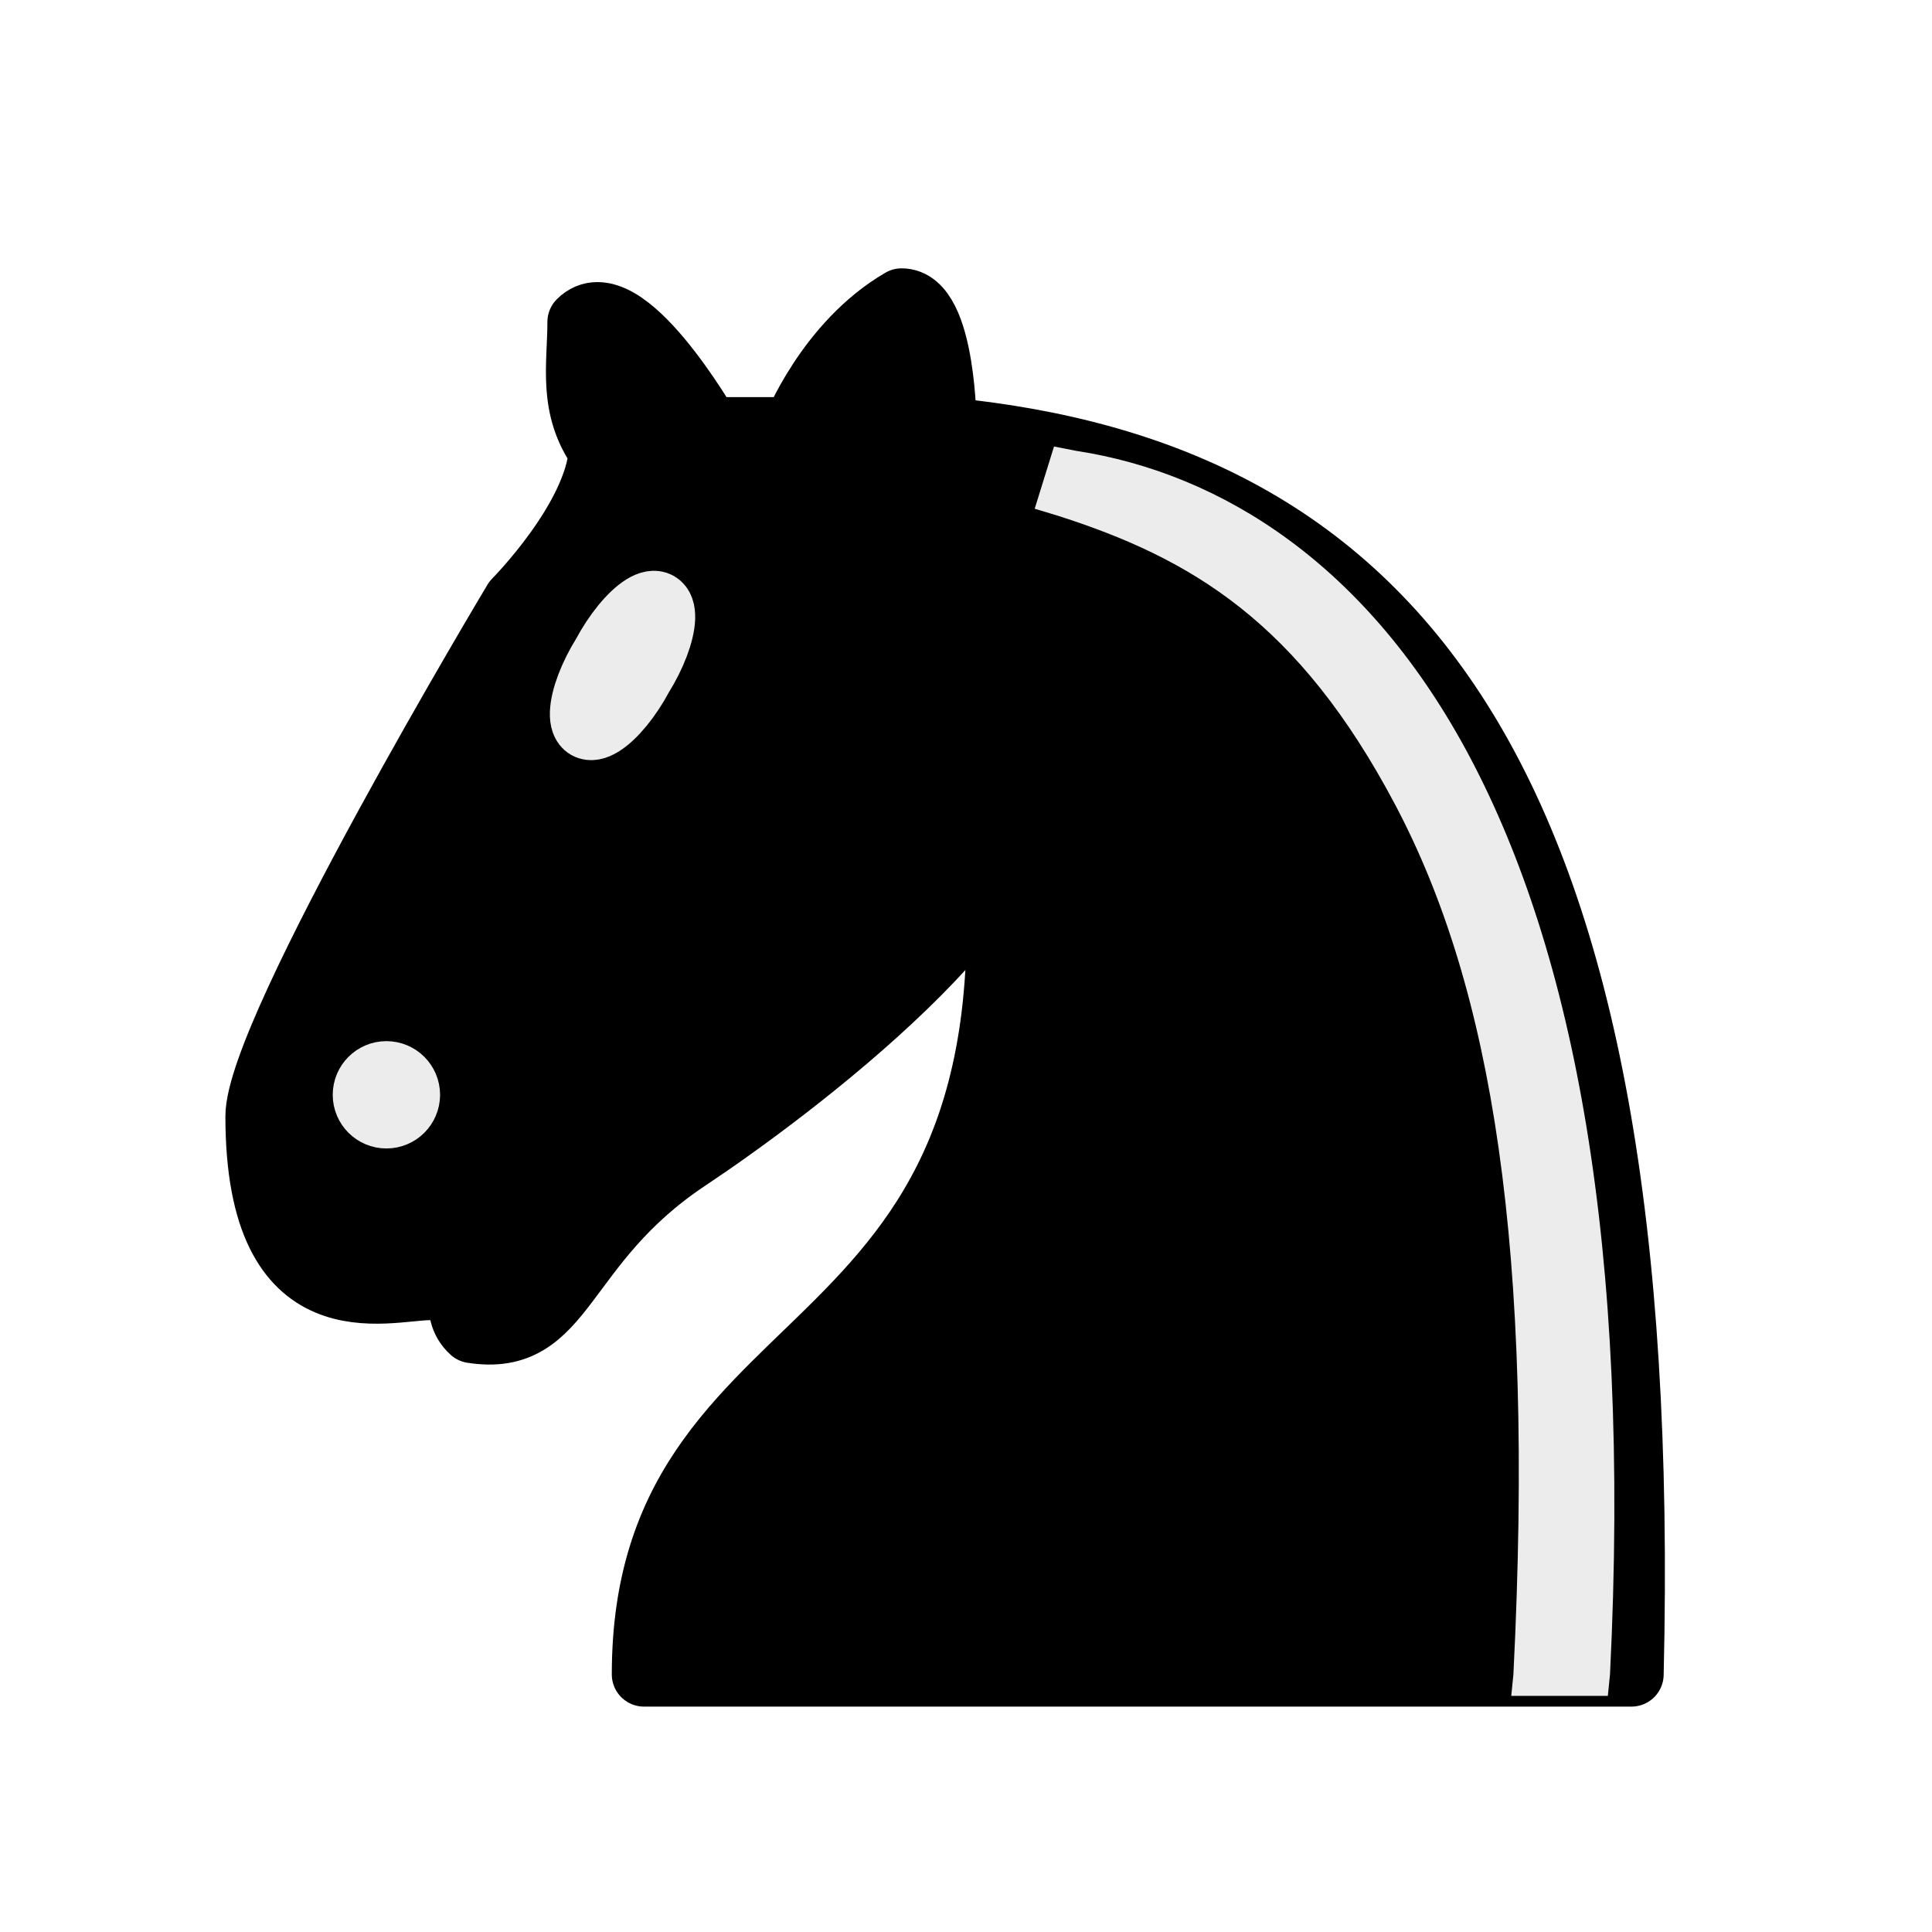
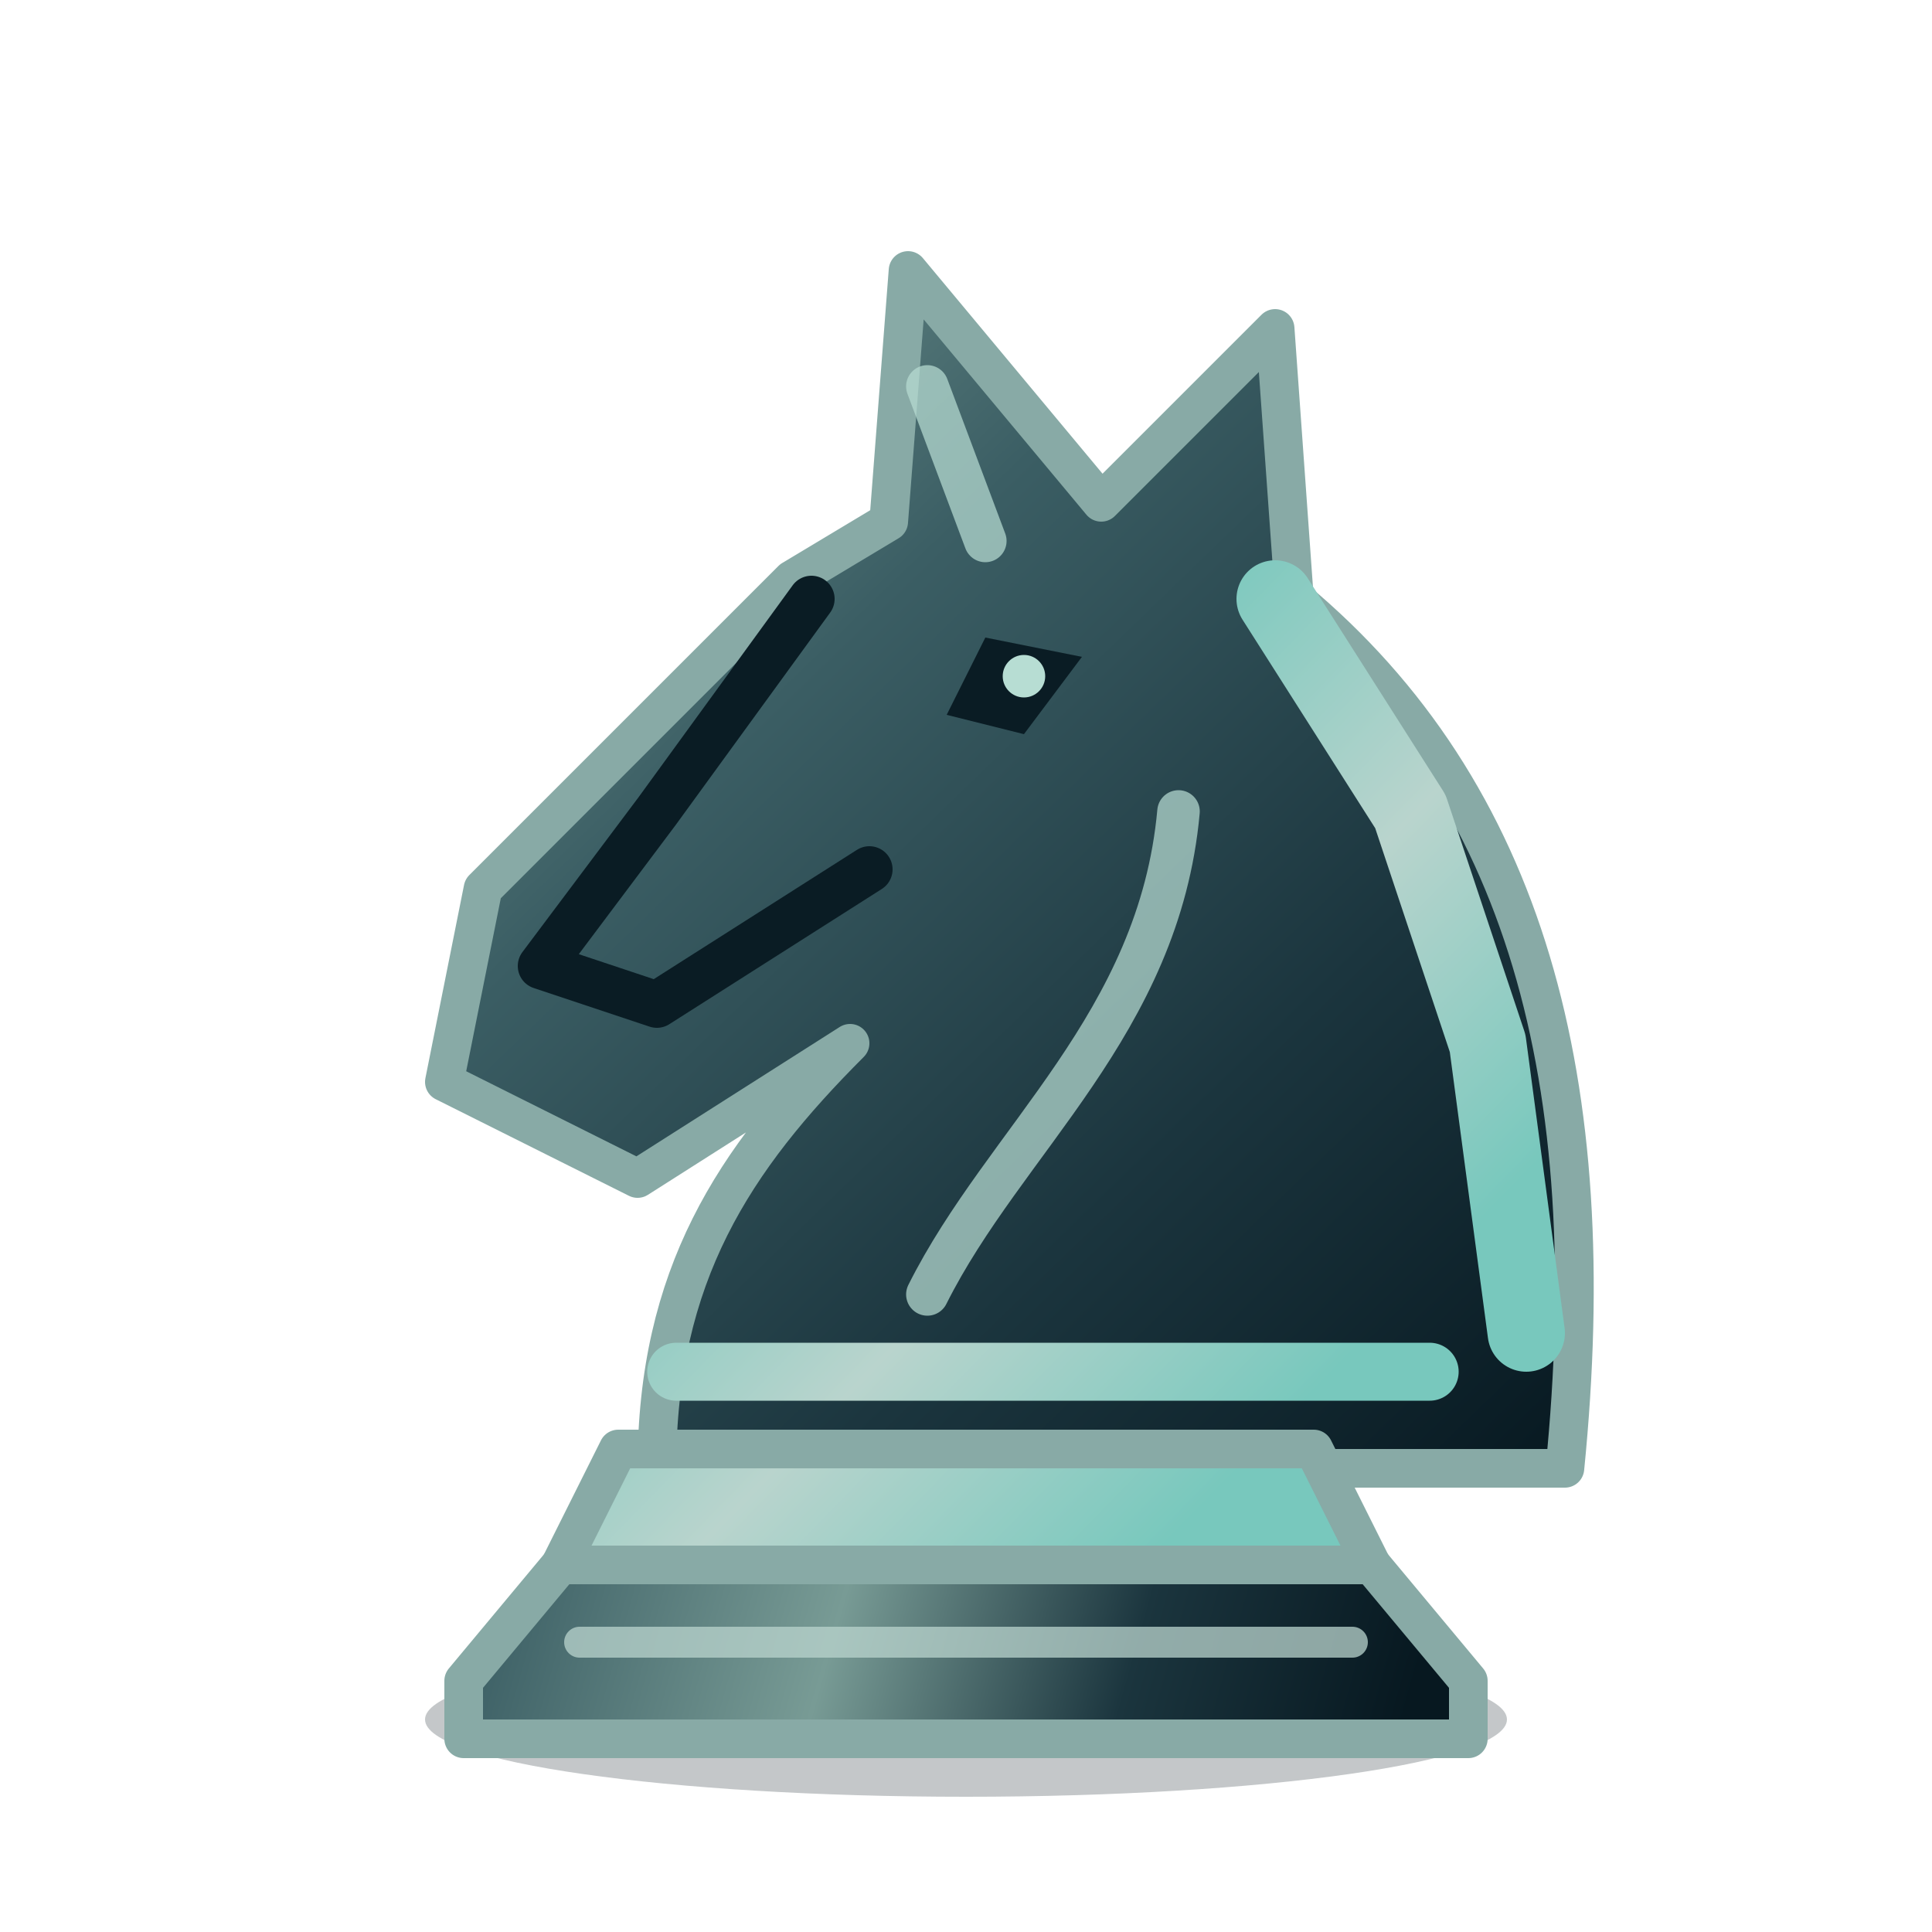
- <svg xmlns="http://www.w3.org/2000/svg" style="color-scheme:light only" width="45" height="45" viewBox="0 0 45 45">
-   <g fill="none" fill-rule="evenodd" stroke="#000" stroke-linecap="round" stroke-linejoin="round" stroke-width="1.5">
-     <path fill="#000" d="M22 10c10.5 1 16.5 8 16 29H15c0-9 10-6.5 8-21" />
-     <path fill="#000" d="M24 18c.38 2.91-5.55 7.37-8 9-3 2-2.82 4.34-5 4-1.04-.94 1.41-3.04 0-3-1 0 .19 1.23-1 2-1 0-4 1-4-4 0-2 6-12 6-12s1.89-1.9 2-3.5c-.73-1-.5-2-.5-3 1-1 3 2.5 3 2.5h2s.78-2 2.5-3c1 0 1 3 1 3" />
-     <path fill="#ececec" stroke="#ececec" d="M9.5 25.5a.5.5 0 1 1-1 0 .5.5 0 1 1 1 0m5.43-9.75a.5 1.5 30 1 1-.86-.5.5 1.5 30 1 1 .86.5" />
-     <path fill="#ececec" stroke="none" d="m24.55 10.4-.45 1.45.5.15c3.15 1 5.65 2.49 7.9 6.75S35.75 29.06 35.25 39l-.05.5h2.25l.05-.5c.5-10.06-.88-16.85-3.25-21.34s-5.79-6.64-9.19-7.16z" />
+ <svg xmlns="http://www.w3.org/2000/svg" width="100" height="100" viewBox="0 0 100 100" role="img" aria-label="Black knight">
+   <defs>
+     <linearGradient id="metal" x1="20" y1="18" x2="79" y2="79" gradientUnits="userSpaceOnUse">
+       <stop stop-color="#789b95" />
+       <stop offset=".32" stop-color="#3b5e64" />
+       <stop offset=".68" stop-color="#1b353e" />
+       <stop offset="1" stop-color="#071820" />
+     </linearGradient>
+     <linearGradient id="trim" x1="29" y1="30" x2="70" y2="70" gradientUnits="userSpaceOnUse">
+       <stop stop-color="#b9d4cd" />
+       <stop offset=".4" stop-color="#78c8bd" />
+       <stop offset=".7" stop-color="#b9d4cd" />
+       <stop offset="1" stop-color="#78c8bd" />
+     </linearGradient>
+     <linearGradient id="plinth" x1="27" y1="75" x2="73" y2="88" gradientUnits="userSpaceOnUse">
+       <stop stop-color="#3b5e64" />
+       <stop offset=".38" stop-color="#789b95" />
+       <stop offset=".7" stop-color="#1b353e" />
+       <stop offset="1" stop-color="#071820" />
+     </linearGradient>
+     <style>.gleam{fill:none;stroke:#b7ddd3;stroke-width:2.2;stroke-linecap:round;stroke-opacity:.72}</style>
+   </defs>
+   <ellipse cx="50" cy="89" rx="28" ry="4" fill="#07151c" opacity=".24" />
+   <g stroke="#88aaa6" stroke-width="2" stroke-linecap="round" stroke-linejoin="round">
+     <path d="M34 76c0-10 4-16 10-22l-11 7-10-5 2-10 16-16 5-3 1-13 10 12 9-9 1 14c12 10 16 25 14 45Z" fill="url(#metal)" />
+     <path d="m66 31 7 11 4 12 2 15" fill="none" stroke="url(#trim)" stroke-width="4" />
+     <path d="m42 31-8 11-6 8 6 2 11-7" fill="none" stroke="#0a1c24" stroke-width="2.4" />
+     <path d="m51 33 5 1-3 4-4-1z" fill="#0a1c24" stroke="none" />
+     <circle cx="53" cy="35" r="1.1" fill="#b7ddd3" stroke="none" />
+     <path d="M61 42c-1 11-9 17-13 25" class="gleam" />
+     <path d="m48 20 3 8" class="gleam" />
+     <path d="M35 71h39" fill="none" stroke="url(#trim)" stroke-width="3" />
+     <path d="M32 75h36l3 6H29Z" fill="url(#trim)" />
+     <path d="M29 81h42l5 6v3H24v-3Z" fill="url(#plinth)" />
+     <path d="M30 85h40" fill="none" stroke="#b9d4cd" stroke-width="1.6" stroke-opacity=".75" />
  </g>
</svg>
